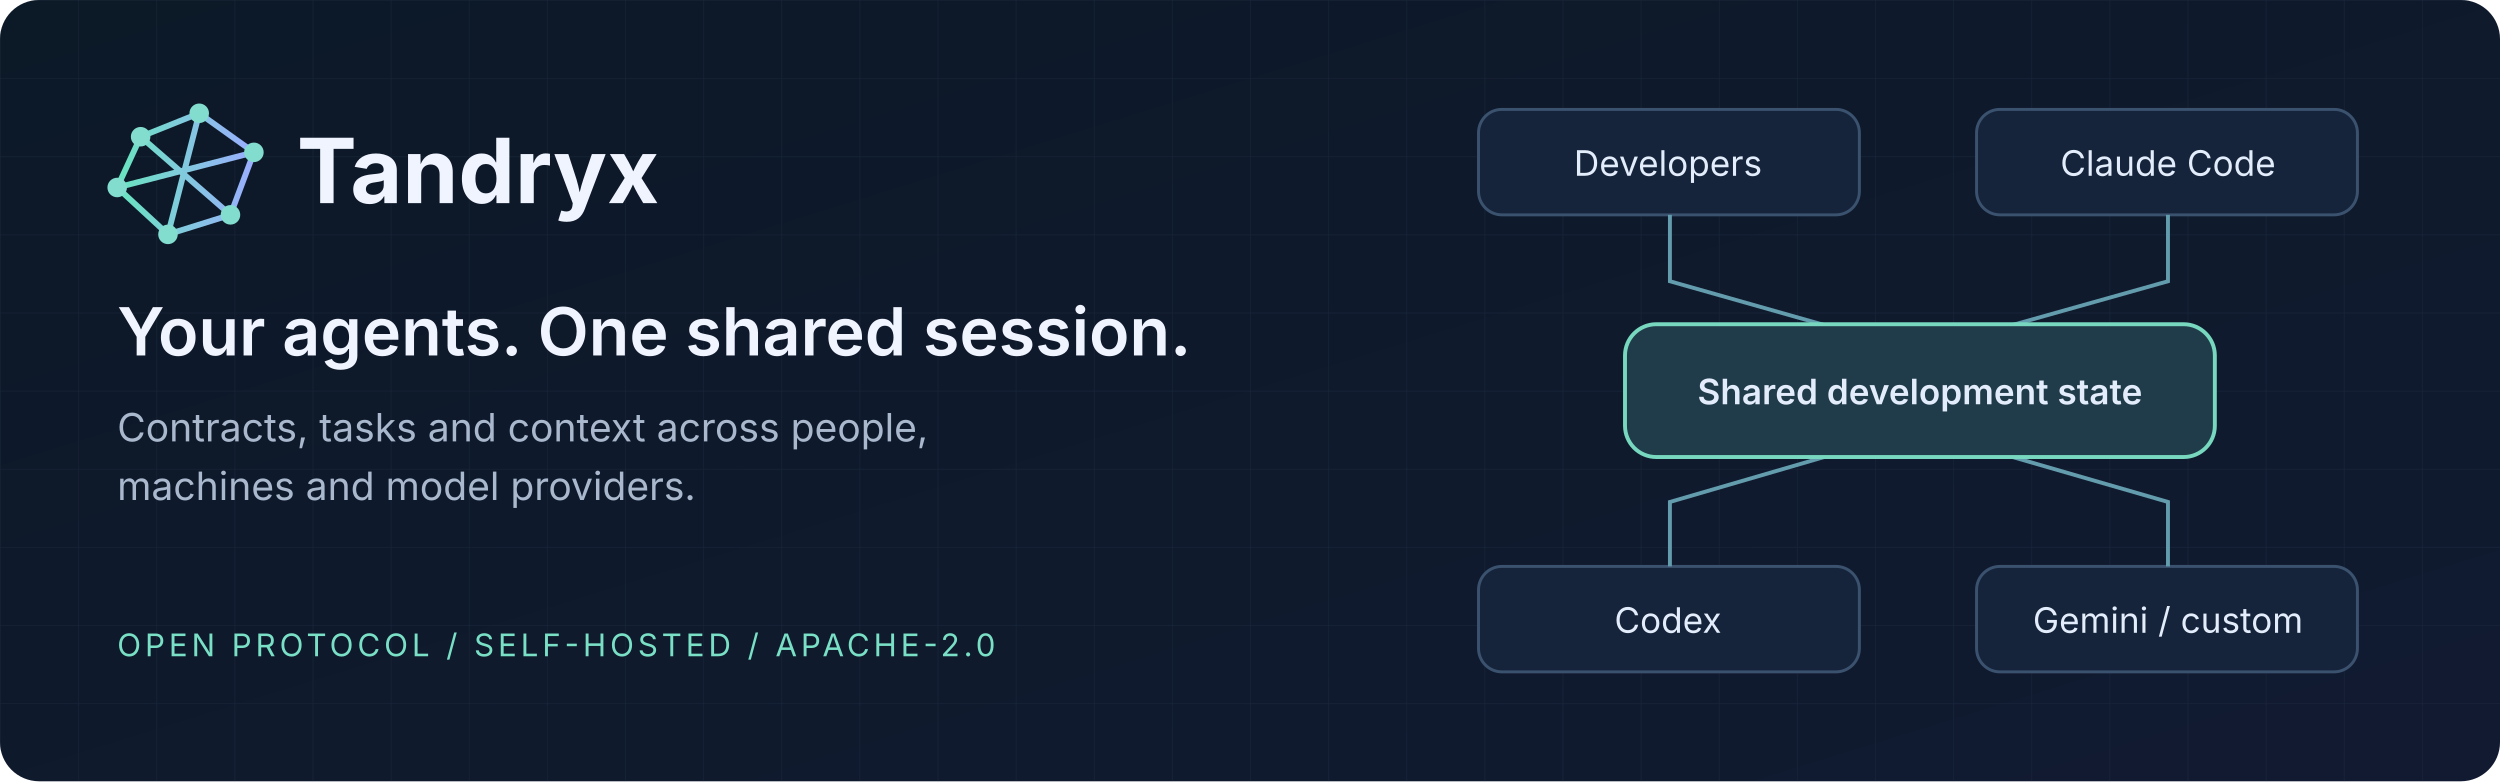
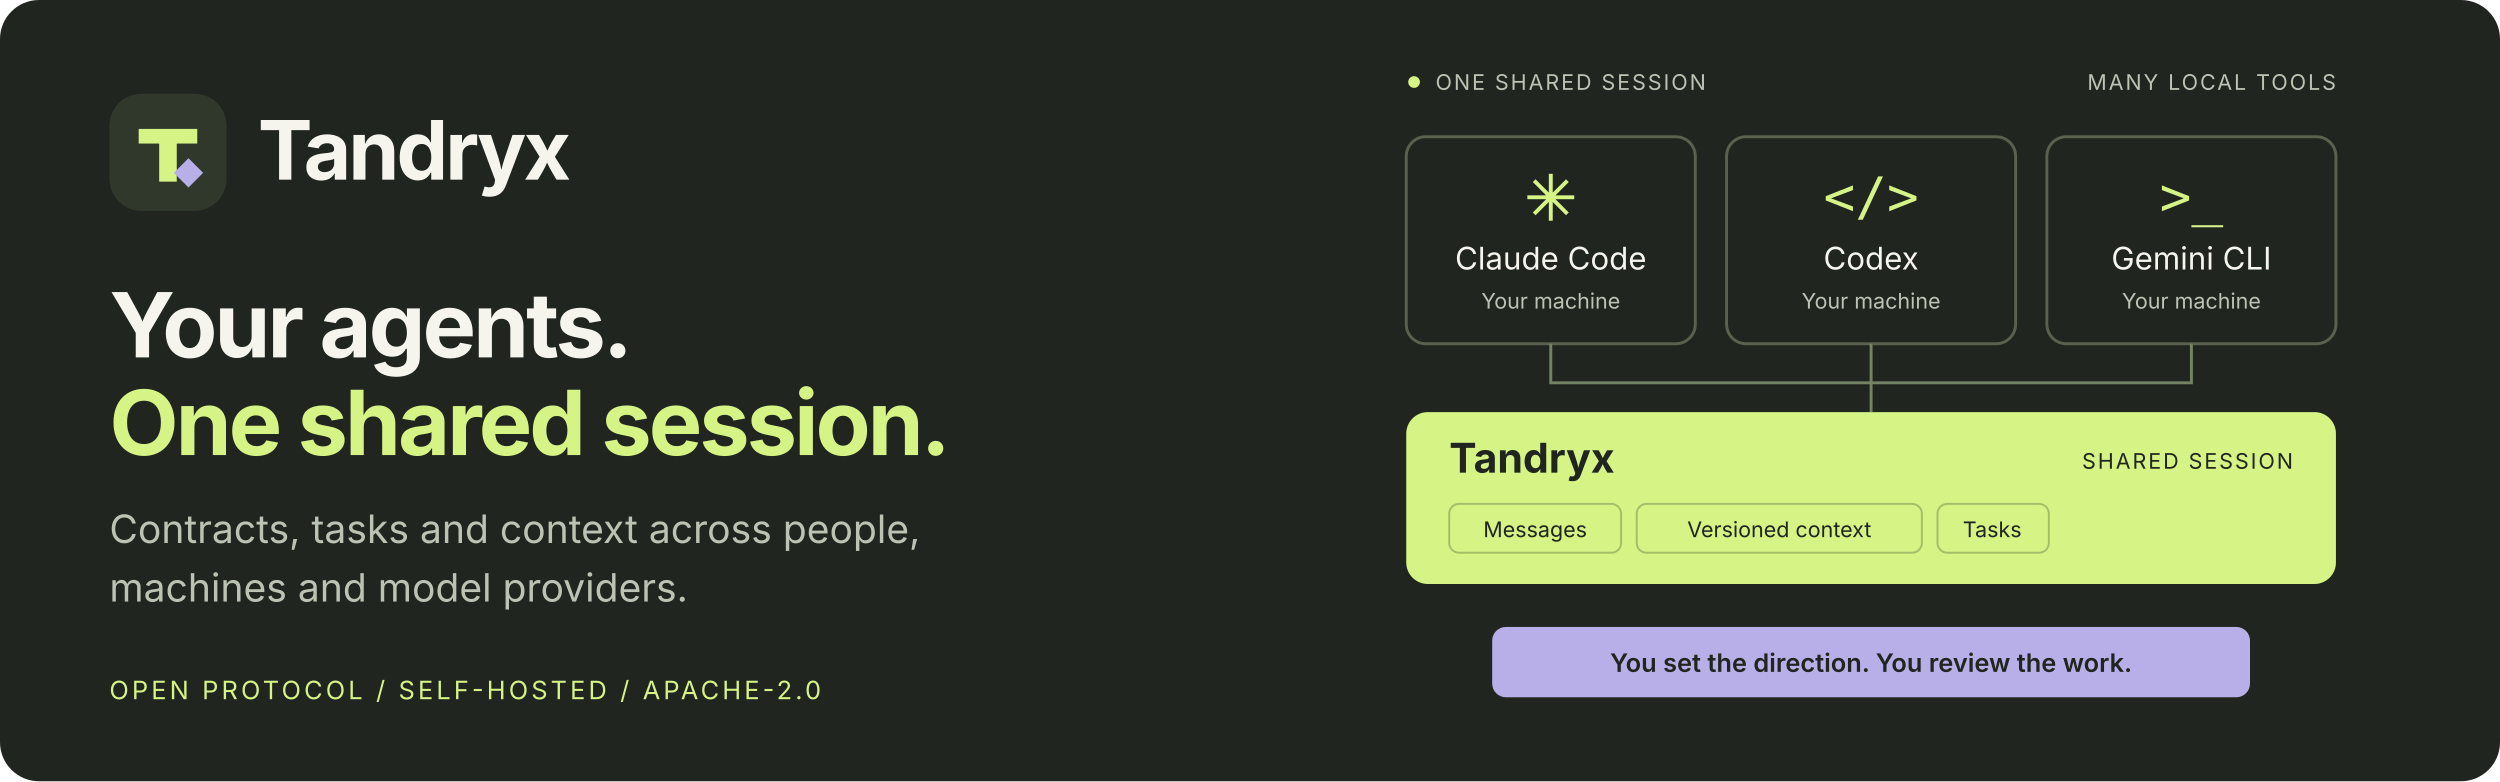
<svg xmlns="http://www.w3.org/2000/svg" width="1280" height="400" viewBox="0 0 1280 400" role="img" aria-labelledby="title desc">
-   <defs>
-     <linearGradient id="bg" x2="1" y2="1">
-       <stop stop-color="#0c1927" />
-       <stop offset="1" stop-color="#111a31" />
-     </linearGradient>
-     <linearGradient id="accent" x2="1">
-       <stop stop-color="#68e5be" />
-       <stop offset="1" stop-color="#9badff" />
-     </linearGradient>
-     <pattern id="grid" width="40" height="40" patternUnits="userSpaceOnUse">
-       <path d="M40 0H0V40" fill="none" stroke="#26354b" stroke-width="0.5" />
-     </pattern>
-   </defs>
-   <rect width="1280" height="400" rx="20" fill="url(#bg)" />
-   <rect width="1280" height="400" rx="20" fill="url(#grid)" opacity="0.5" />
+   <rect width="1280" height="400" rx="20" fill="#20251f" />
  <g font-family="Segoe UI,Inter,Arial,sans-serif">
-     <g transform="translate(60 58)" fill="none" stroke="url(#accent)" stroke-width="3">
-       <path d="M12 12L42 0L70 20L58 52L26 62L0 38Z M12 12L58 52 M42 0L26 62 M0 38L70 20" />
-       <g fill="#83ddcf" stroke="none">
-         <circle cx="12" cy="12" r="5" />
-         <circle cx="42" r="5" />
-         <circle cx="70" cy="20" r="5" />
-         <circle cx="58" cy="52" r="5" />
-         <circle cx="26" cy="62" r="5" />
-         <circle cy="38" r="5" />
-       </g>
+     <g transform="translate(56 48) scale(1.5)">
+       <rect width="40" height="40" rx="11" fill="#30382b" />
+       <path d="M10 12h20v5h-7v13h-6V17h-7z" fill="#d6f386" />
+       <path d="m27 22 5 5-5 5-5-5z" fill="#b9afe8" />
    </g>
-     <text x="152" y="104" fill="#f0f4ff" font-size="46" font-weight="700">Tandryx</text>
-     <text x="60" y="182" fill="#f0f4ff" font-size="34" font-weight="600">Your agents. One shared session.</text>
-     <text x="60" y="226" fill="#aab8ce" font-size="20">Contracts, tasks and context across people,</text>
-     <text x="60" y="256" fill="#aab8ce" font-size="20">machines and model providers.</text>
-     <text x="60" y="336" fill="#79dfc5" font-size="16" letter-spacing="2">OPEN PROTOCOL  /  SELF-HOSTED  /  APACHE-2.0</text>
-     <g fill="#15243a" stroke="#3b526f" stroke-width="1.5">
-       <rect x="757" y="56" width="195" height="54" rx="12" />
-       <rect x="1012" y="56" width="195" height="54" rx="12" />
-       <rect x="757" y="290" width="195" height="54" rx="12" />
-       <rect x="1012" y="290" width="195" height="54" rx="12" />
+     <text x="132" y="92" fill="#f5f5ee" font-size="42" font-weight="700" letter-spacing="-1.5">Tandryx</text>
+     <text x="56" y="183" fill="#f5f5ee" font-size="46" font-weight="650" letter-spacing="-1.5">Your agents.</text>
+     <text x="56" y="233" fill="#d6f386" font-size="46" font-weight="650" letter-spacing="-1.5">One shared session.</text>
+     <text x="56" y="278" fill="#bbc4b4" font-size="20">Contracts, tasks and context across people,</text>
+     <text x="56" y="308" fill="#bbc4b4" font-size="20">machines and model providers.</text>
+     <text x="56" y="358" fill="#d6f386" font-size="13" letter-spacing="1.6">OPEN PROTOCOL  /  SELF-HOSTED  /  APACHE-2.0</text>
+     <circle cx="724" cy="42" r="3" fill="#d6f386" />
+     <text x="735" y="46" fill="#bbc4b4" font-size="11" letter-spacing="1">ONE SHARED SESSION</text>
+     <text x="1196" y="46" text-anchor="end" fill="#bbc4b4" font-size="11" letter-spacing="1">MANY LOCAL TOOLS</text>
+     <g fill="#20251f" stroke="#59614f" stroke-width="1.5">
+       <rect x="720" y="70" width="148" height="106" rx="10" />
+       <rect x="884" y="70" width="148" height="106" rx="10" />
+       <rect x="1048" y="70" width="148" height="106" rx="10" />
    </g>
-     <g fill="none" stroke="#639cac" stroke-width="2">
-       <path d="M855 110V144L982 180 M1110 110V144L982 180 M855 290V257L982 220 M1110 290V257L982 220" />
+     <g fill="none" stroke="#d6f386" stroke-width="2" transform="translate(794 101)">
+       <path d="M-12 0h24M0-12v24M-8.5-8.5l17 17M-8.5 8.5l17-17" />
    </g>
-     <rect x="832" y="166" width="302" height="68" rx="16" fill="#203b49" stroke="#77d8bf" stroke-width="2" />
-     <g text-anchor="middle" fill="#e2ecfb" font-size="18">
-       <text x="854" y="90">Developers</text>
-       <text x="1110" y="90">Claude Code</text>
-       <text x="854" y="324">Codex</text>
-       <text x="1110" y="324">Gemini / custom</text>
-       <text x="983" y="207" font-weight="600">Shared development state</text>
+     <g text-anchor="middle" fill="#d6f386" font-family="Consolas,monospace" font-size="27">
+       <text x="958" y="110">&lt;/&gt;</text>
+       <text x="1122" y="110">&gt;_</text>
    </g>
+     <g text-anchor="middle" fill="#f5f5ee" font-size="16">
+       <text x="794" y="138">Claude Code</text>
+       <text x="958" y="138">Codex</text>
+       <text x="1122" y="138">Gemini CLI</text>
+     </g>
+     <g text-anchor="middle" fill="#bbc4b4" font-size="11">
+       <text x="794" y="158">Your machine</text>
+       <text x="958" y="158">Your machine</text>
+       <text x="1122" y="158">Your machine</text>
+     </g>
+     <path d="M794 176v20h328v-20M958 176v35" fill="none" stroke="#748265" stroke-width="1.5" />
+     <rect x="720" y="211" width="476" height="88" rx="11" fill="#d6f386" />
+     <text x="742" y="242" fill="#20251f" font-size="21" font-weight="700">Tandryx</text>
+     <text x="1174" y="240" text-anchor="end" fill="#20251f" font-size="11" letter-spacing="1">SHARED SESSION</text>
+     <g fill="none" stroke="#a5bd67">
+       <rect x="742" y="258" width="88" height="25" rx="5" />
+       <rect x="838" y="258" width="146" height="25" rx="5" />
+       <rect x="992" y="258" width="57" height="25" rx="5" />
+     </g>
+     <g fill="#20251f" text-anchor="middle" font-size="11">
+       <text x="786" y="275">Messages</text>
+       <text x="911" y="275">Versioned context</text>
+       <text x="1020" y="275">Tasks</text>
+     </g>
+     <rect x="764" y="321" width="388" height="36" rx="7" fill="#b9afe8" />
+     <text x="958" y="344" text-anchor="middle" fill="#20251f" font-size="13" font-weight="600">You set the direction. You review the work.</text>
  </g>
</svg>
